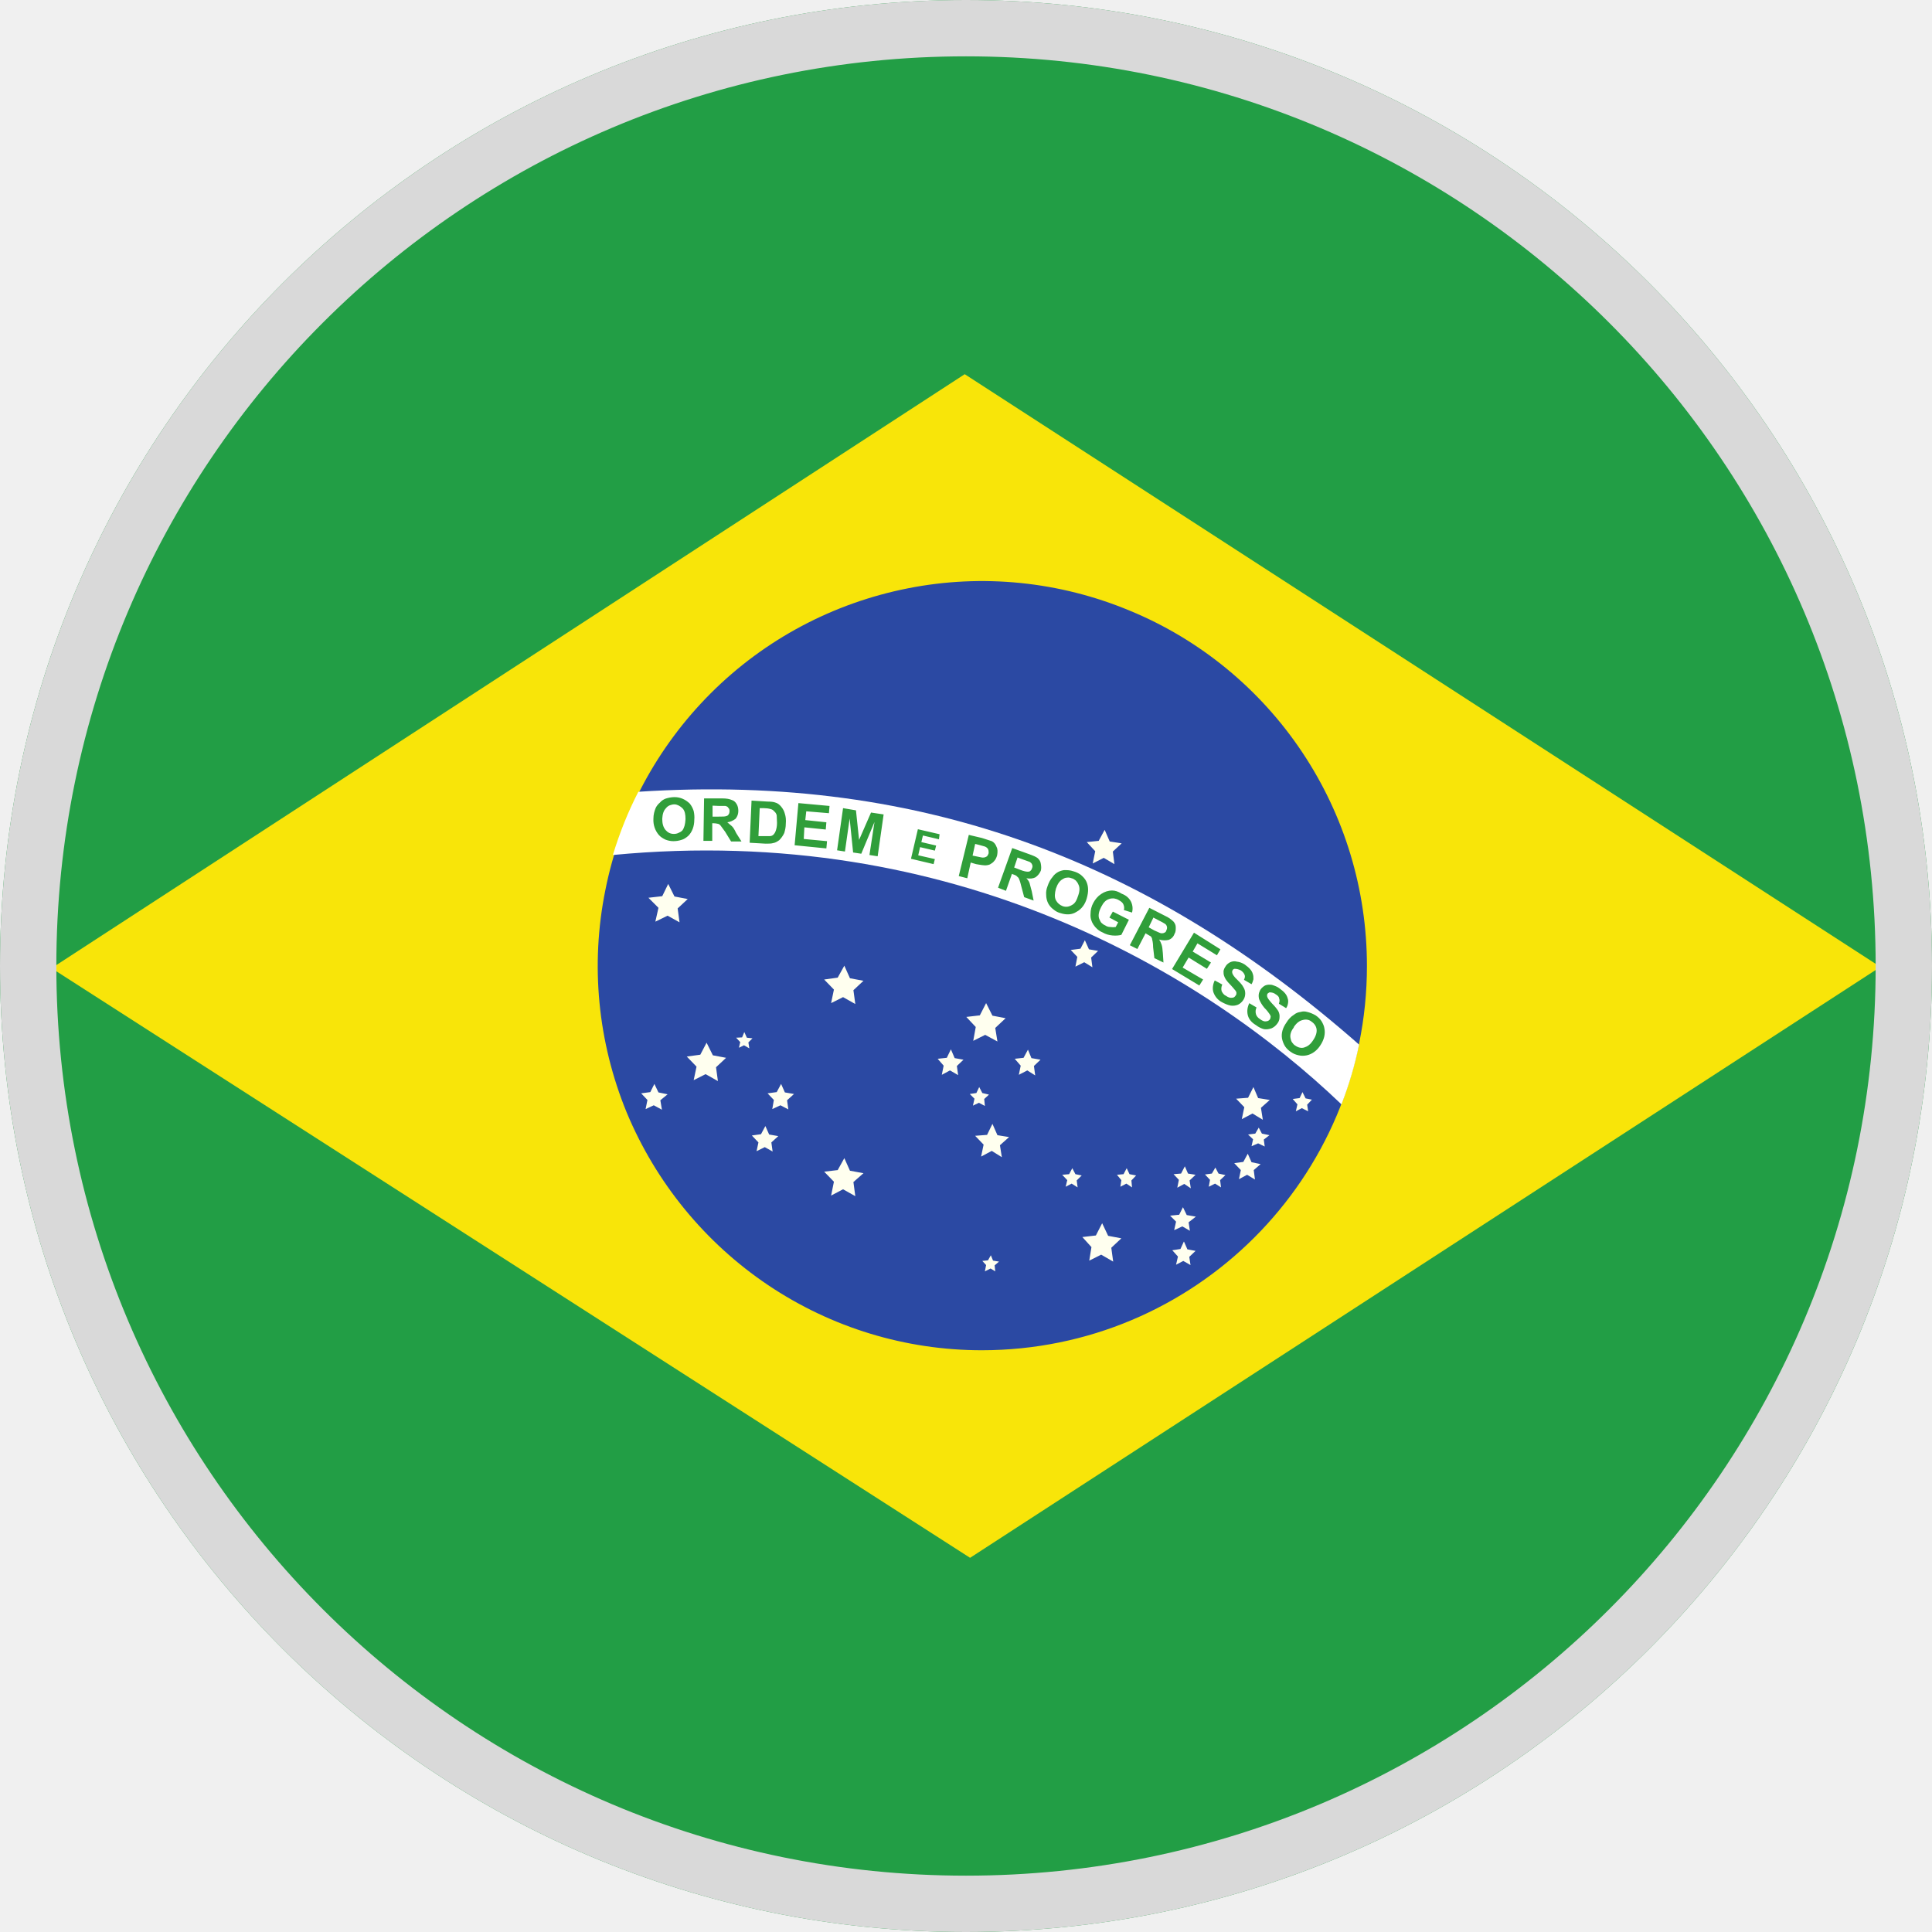
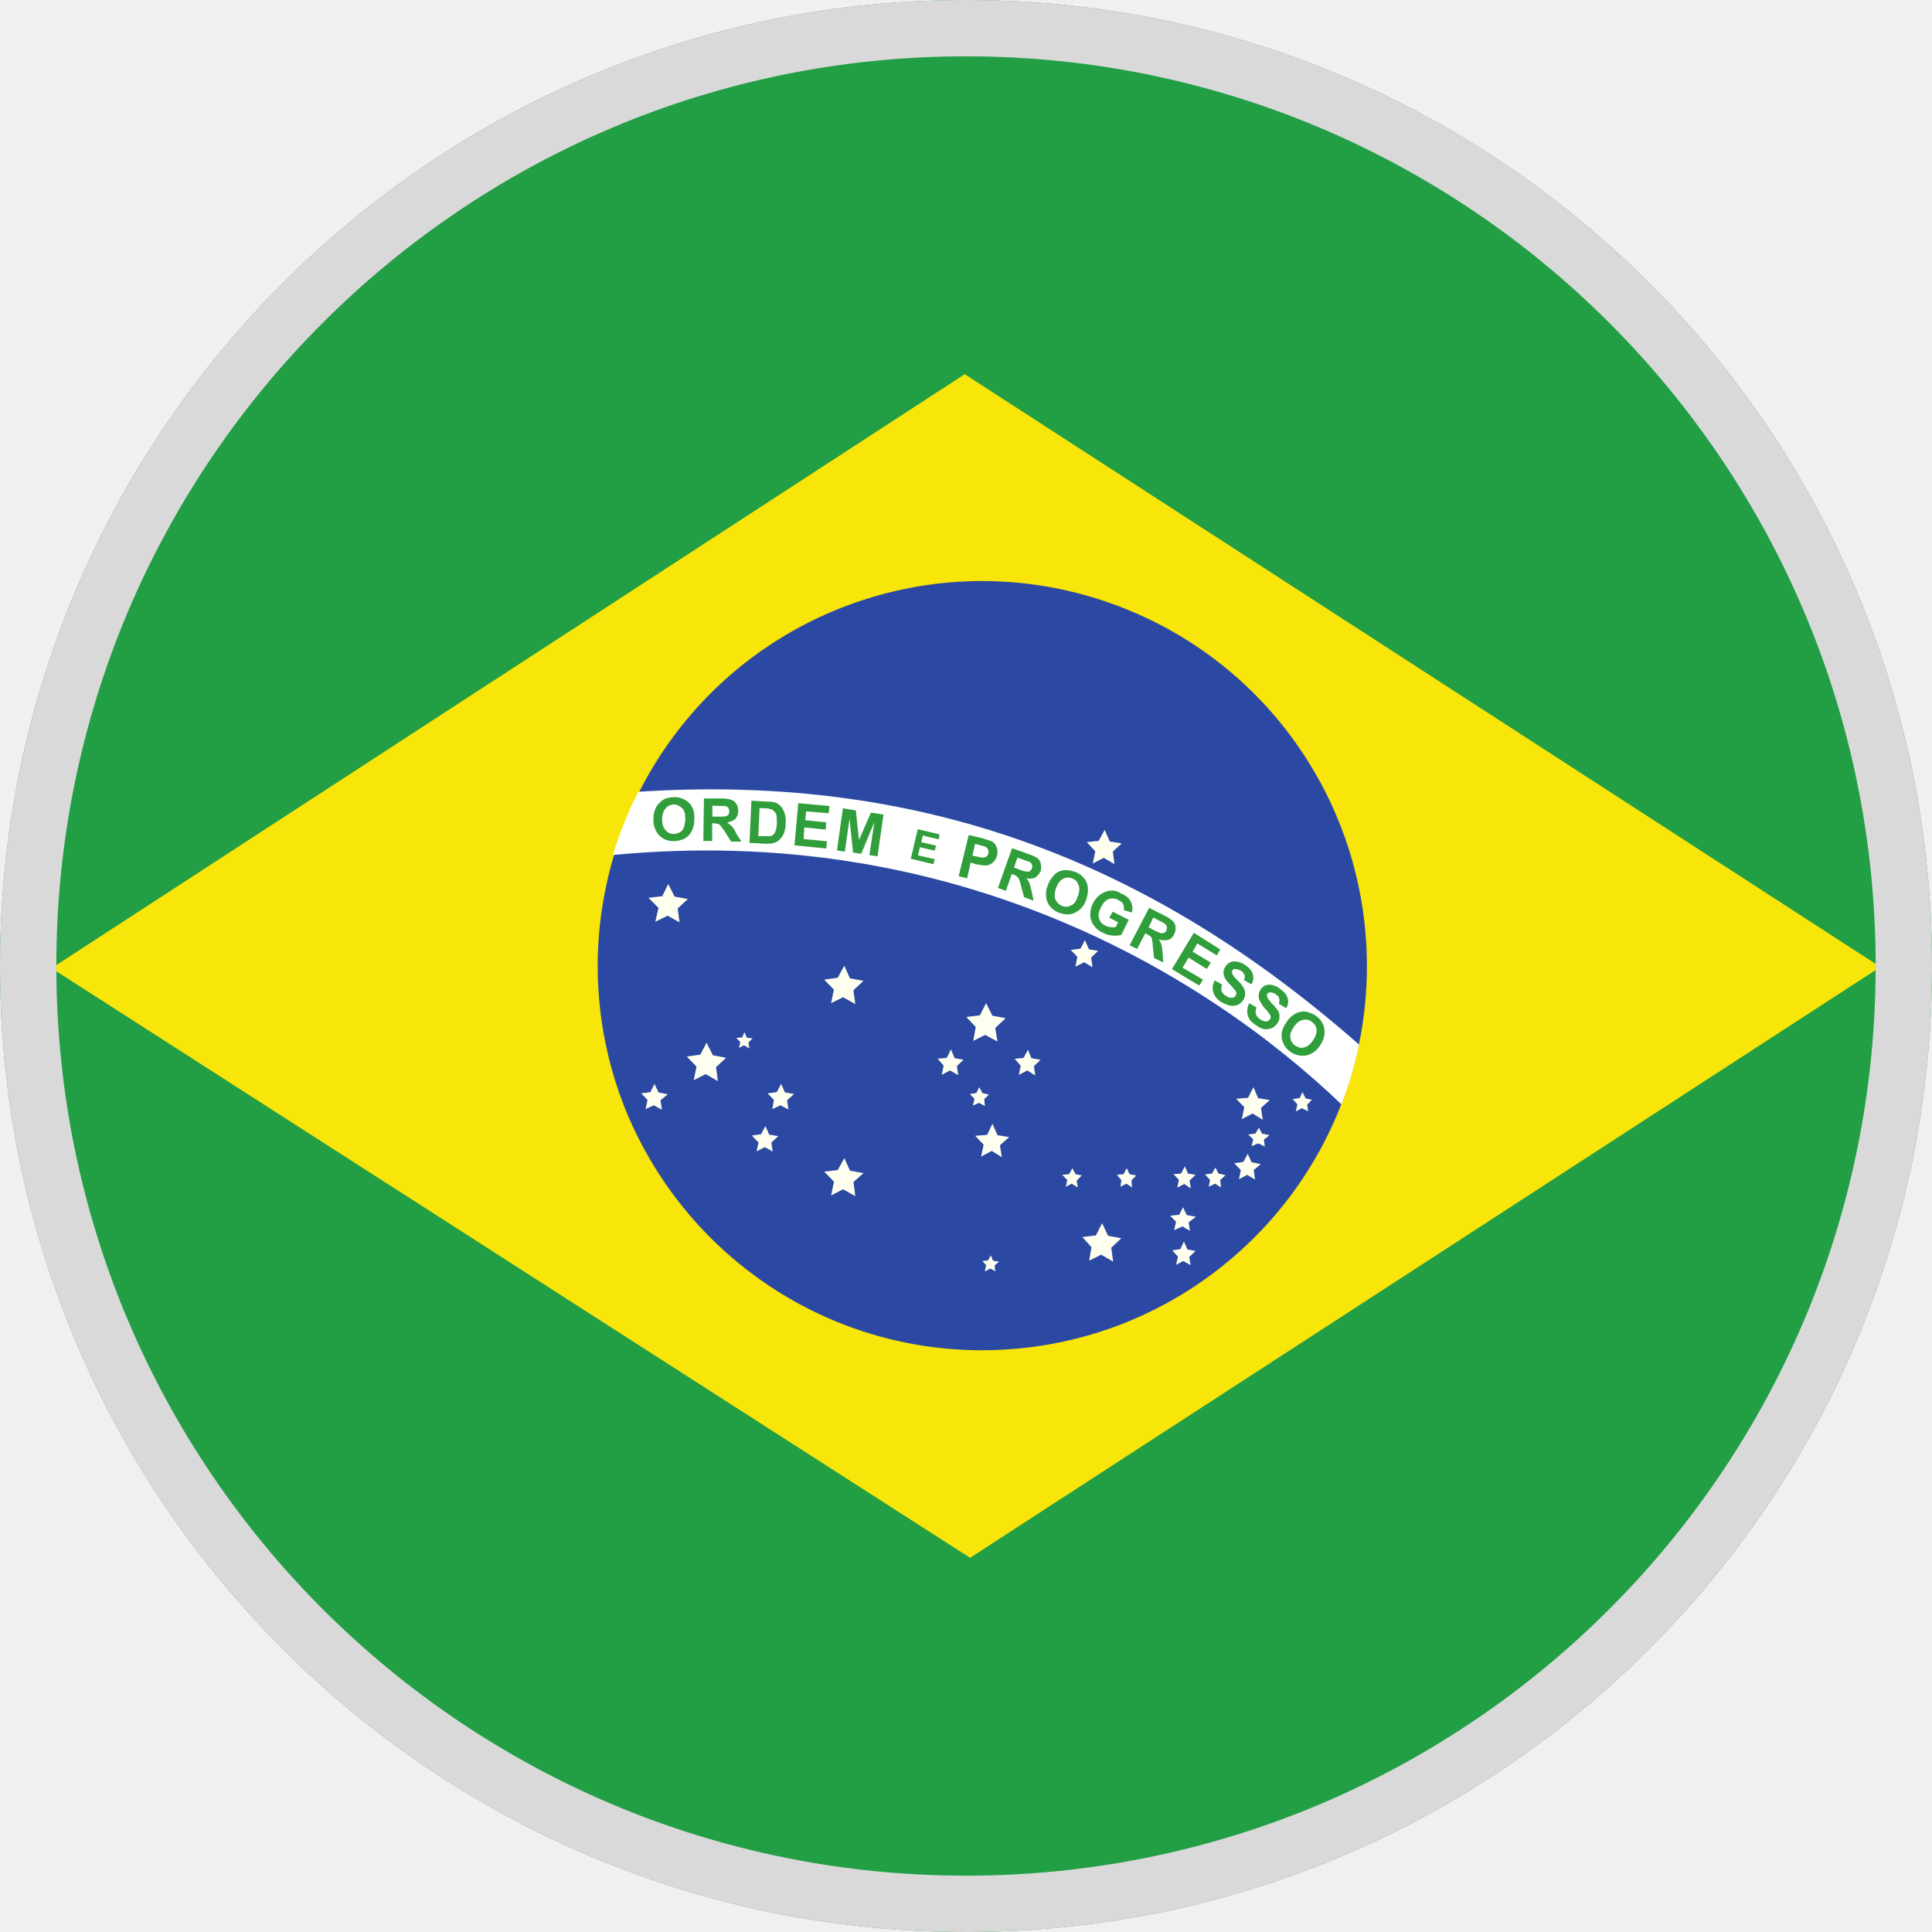
- <svg xmlns="http://www.w3.org/2000/svg" preserveAspectRatio="none" overflow="visible" style="display: block;" width="44" height="44" viewBox="0 0 44 44" fill="none">
-   <g id="Brazil">
-     <path id="Intersect" d="M22 44C34.15 44 44 34.15 44 22C44 9.85 34.15 0 22 0C9.85 0 0 9.85 0 22C0 34.15 9.85 44 22 44Z" fill-rule="evenodd" clip-rule="evenodd" fill="#229E45" />
-     <path id="Vector" d="M22.093 35.478L42.825 22.021L21.971 8.522L1.174 22.05L22.093 35.478Z" fill-rule="evenodd" clip-rule="evenodd" fill="#F8E509" />
-     <path id="Vector_2" d="M31.131 22C31.131 26.834 27.206 30.751 22.358 30.751C20.625 30.751 18.935 30.236 17.495 29.269C16.056 28.302 14.939 26.934 14.273 25.337C13.614 23.733 13.442 21.971 13.786 20.274C14.122 18.577 14.96 17.016 16.185 15.791C17.41 14.566 18.971 13.736 20.675 13.399C22.372 13.062 24.134 13.242 25.731 13.908C27.328 14.566 28.696 15.691 29.656 17.13C30.622 18.577 31.131 20.267 31.131 22Z" fill-rule="evenodd" clip-rule="evenodd" fill="#2B49A3" />
-     <path id="Union" d="M19.479 27.242L19.2 27.085L18.928 27.228L18.992 26.913L18.77 26.684L19.078 26.648L19.229 26.376L19.357 26.662L19.665 26.719L19.436 26.92L19.479 27.242ZM25.352 28.732L25.079 28.574L24.807 28.71L24.857 28.402L24.65 28.173L24.958 28.137L25.101 27.858L25.237 28.145L25.538 28.202L25.309 28.417L25.352 28.732ZM22.816 26.354L22.587 26.211L22.344 26.34L22.401 26.068L22.208 25.867L22.48 25.846L22.602 25.595L22.716 25.853L22.981 25.896L22.773 26.082L22.816 26.354ZM28.76 25.502L28.524 25.359L28.281 25.488L28.338 25.215L28.152 25.022L28.424 25.001L28.546 24.757L28.653 25.008L28.918 25.051L28.717 25.23L28.76 25.502ZM22.716 23.719L22.437 23.568L22.165 23.704L22.222 23.389L22.007 23.16L22.315 23.124L22.458 22.845L22.602 23.131L22.902 23.189L22.666 23.411L22.716 23.719ZM15.476 21.005L15.204 20.854L14.925 20.99L14.996 20.675L14.767 20.446L15.082 20.41L15.218 20.131L15.361 20.417L15.662 20.475L15.433 20.689L15.476 21.005ZM16.35 24.621L16.07 24.463L15.798 24.6L15.863 24.292L15.641 24.062L15.949 24.02L16.092 23.747L16.235 24.034L16.536 24.091L16.307 24.306L16.35 24.621ZM25.38 19.68L25.137 19.537L24.886 19.665L24.943 19.386L24.75 19.178L25.022 19.15L25.158 18.899L25.273 19.164L25.545 19.207L25.344 19.393L25.38 19.68ZM24.879 22.029L24.693 21.914L24.492 22.014L24.535 21.792L24.385 21.635L24.607 21.606L24.707 21.413L24.8 21.62L25.008 21.656L24.85 21.807L24.879 22.029ZM15.075 25.273L14.889 25.172L14.703 25.259L14.745 25.051L14.602 24.9L14.81 24.872L14.903 24.686L14.996 24.879L15.204 24.922L15.039 25.058L15.075 25.273ZM28.803 26.111L28.653 26.039L28.503 26.104L28.538 25.946L28.424 25.838L28.588 25.817L28.667 25.681L28.739 25.817L28.911 25.853L28.782 25.953L28.803 26.111ZM17.775 25.172L17.954 25.266L17.925 25.058L18.083 24.915L17.875 24.879L17.789 24.686L17.689 24.872L17.481 24.9L17.624 25.051L17.588 25.259L17.775 25.172ZM17.417 26.125L17.596 26.225L17.567 26.018L17.725 25.874L17.517 25.838L17.431 25.645L17.331 25.831L17.123 25.86L17.273 26.018L17.23 26.218L17.417 26.125ZM23.396 24.378L23.576 24.492L23.547 24.277L23.697 24.134L23.49 24.098L23.411 23.905L23.311 24.091L23.11 24.113L23.246 24.27L23.203 24.478L23.396 24.378ZM21.635 24.378L21.821 24.485L21.792 24.277L21.943 24.134L21.742 24.098L21.656 23.898L21.563 24.091L21.355 24.113L21.491 24.27L21.449 24.478L21.635 24.378ZM16.944 23.805L17.066 23.876L17.044 23.74L17.137 23.647L17.009 23.633L16.951 23.504L16.901 23.626L16.765 23.633L16.858 23.733L16.829 23.862L16.944 23.805ZM28.402 26.755L28.581 26.863L28.553 26.648L28.71 26.512L28.503 26.469L28.417 26.275L28.316 26.462L28.109 26.49L28.259 26.648L28.216 26.855L28.402 26.755ZM26.97 26.963L27.12 27.063L27.092 26.884L27.228 26.755L27.056 26.727L26.984 26.562L26.898 26.727L26.727 26.741L26.848 26.87L26.812 27.049L26.97 26.963ZM27.672 26.956L27.808 27.042L27.787 26.877L27.908 26.762L27.751 26.727L27.679 26.59L27.6 26.727L27.443 26.748L27.557 26.87L27.529 27.027L27.672 26.956ZM29.648 25.237L29.792 25.309L29.77 25.158L29.878 25.044L29.734 25.015L29.663 24.872L29.598 25.008L29.441 25.029L29.548 25.151L29.512 25.309L29.648 25.237ZM26.927 27.93L27.099 28.03L27.07 27.837L27.235 27.708L27.027 27.672L26.941 27.493L26.855 27.665L26.648 27.686L26.784 27.822L26.741 28.016L26.927 27.93ZM26.949 28.717L27.113 28.811L27.085 28.624L27.228 28.488L27.042 28.453L26.963 28.273L26.884 28.445L26.698 28.474L26.827 28.617L26.784 28.803L26.949 28.717ZM25.652 26.956L25.781 27.042L25.767 26.884L25.874 26.77L25.724 26.741L25.66 26.605L25.588 26.741L25.438 26.755L25.538 26.877L25.516 27.027L25.652 26.956ZM24.406 26.956L24.542 27.042L24.521 26.884L24.635 26.77L24.492 26.741L24.421 26.605L24.349 26.741L24.191 26.755L24.306 26.877L24.27 27.027L24.406 26.956ZM22.294 25.115L22.43 25.187L22.415 25.029L22.523 24.929L22.372 24.893L22.301 24.757L22.236 24.893L22.086 24.915L22.193 25.022L22.158 25.18L22.294 25.115ZM22.559 28.889L22.666 28.954L22.652 28.818L22.752 28.732L22.616 28.71L22.566 28.588L22.501 28.703L22.372 28.717L22.458 28.811L22.43 28.954L22.559 28.889ZM19.2 22.709L19.479 22.866L19.436 22.551L19.665 22.337L19.357 22.279L19.229 21.993L19.078 22.265L18.77 22.308L18.992 22.537L18.928 22.845L19.2 22.709Z" fill-rule="evenodd" clip-rule="evenodd" fill="#FFFFEF" />
-     <path id="Vector_3" d="M30.551 25.151C30.723 24.707 30.859 24.249 30.952 23.79C26.29 19.694 21.098 17.603 14.538 18.032C14.301 18.491 14.108 18.978 13.958 19.472C21.728 18.727 27.428 22.165 30.551 25.151Z" fill-rule="evenodd" clip-rule="evenodd" fill="white" />
-     <path id="Subtract" d="M14.881 18.648C14.881 18.548 14.903 18.477 14.931 18.405C14.953 18.355 14.989 18.312 15.032 18.276C15.06 18.24 15.103 18.212 15.153 18.19C15.218 18.169 15.29 18.154 15.361 18.154C15.504 18.154 15.612 18.212 15.705 18.297C15.748 18.348 15.777 18.405 15.798 18.469C15.812 18.534 15.819 18.605 15.812 18.67C15.812 18.82 15.762 18.949 15.676 19.035C15.626 19.078 15.576 19.114 15.519 19.128C15.454 19.15 15.39 19.157 15.333 19.157C15.268 19.157 15.211 19.143 15.153 19.121C15.096 19.092 15.046 19.064 15.003 19.014C14.917 18.913 14.874 18.785 14.881 18.648ZM28.46 22.852L28.617 22.945C28.596 22.988 28.588 23.038 28.603 23.096C28.617 23.146 28.653 23.182 28.696 23.21C28.746 23.246 28.789 23.268 28.832 23.26C28.875 23.26 28.904 23.239 28.925 23.21C28.932 23.189 28.939 23.167 28.939 23.146C28.932 23.124 28.918 23.096 28.904 23.081C28.889 23.06 28.854 23.01 28.796 22.953C28.746 22.895 28.703 22.824 28.674 22.752C28.66 22.688 28.66 22.63 28.689 22.573C28.71 22.516 28.76 22.473 28.811 22.444C28.861 22.422 28.918 22.422 28.968 22.43L28.968 22.43C29.033 22.451 29.097 22.473 29.147 22.516C29.247 22.587 29.305 22.652 29.326 22.738C29.34 22.773 29.34 22.816 29.333 22.852C29.326 22.895 29.312 22.931 29.29 22.96L29.126 22.859C29.14 22.816 29.147 22.773 29.133 22.745C29.133 22.709 29.104 22.673 29.054 22.645C29.018 22.616 28.975 22.602 28.932 22.602C28.918 22.594 28.904 22.602 28.896 22.609C28.882 22.616 28.875 22.623 28.868 22.63C28.854 22.652 28.854 22.673 28.861 22.702C28.868 22.73 28.904 22.781 28.968 22.852C29.04 22.924 29.083 22.981 29.111 23.024C29.133 23.067 29.147 23.117 29.14 23.174C29.14 23.225 29.119 23.275 29.09 23.311C29.054 23.361 29.011 23.396 28.961 23.418C28.904 23.439 28.846 23.447 28.789 23.439C28.732 23.425 28.667 23.396 28.603 23.346C28.495 23.282 28.438 23.203 28.417 23.117C28.395 23.024 28.41 22.931 28.453 22.845L28.46 22.852ZM27.665 22.329L27.837 22.422C27.815 22.465 27.808 22.523 27.822 22.573C27.844 22.616 27.872 22.659 27.922 22.68C27.973 22.716 28.016 22.73 28.059 22.723C28.102 22.723 28.123 22.702 28.145 22.666C28.159 22.652 28.159 22.63 28.159 22.609C28.159 22.594 28.145 22.566 28.123 22.544L28.123 22.544L28.123 22.544L28.123 22.544L28.123 22.544L28.123 22.544L28.123 22.544L28.123 22.544L28.123 22.544L28.123 22.544C28.087 22.501 28.051 22.458 28.016 22.422C27.937 22.344 27.894 22.279 27.88 22.229C27.865 22.193 27.865 22.158 27.865 22.115C27.872 22.079 27.887 22.043 27.908 22.014C27.93 21.971 27.973 21.936 28.016 21.914C28.066 21.893 28.116 21.885 28.166 21.9C28.23 21.907 28.288 21.928 28.345 21.964C28.445 22.036 28.51 22.1 28.531 22.179C28.546 22.215 28.546 22.258 28.546 22.301V22.301C28.538 22.337 28.524 22.38 28.503 22.415L28.331 22.315C28.352 22.265 28.359 22.236 28.345 22.201C28.331 22.165 28.302 22.129 28.259 22.1C28.216 22.079 28.173 22.064 28.123 22.064C28.116 22.064 28.102 22.064 28.094 22.072L28.09 22.075L28.086 22.079C28.079 22.084 28.073 22.088 28.073 22.093C28.059 22.115 28.059 22.136 28.066 22.165C28.073 22.193 28.109 22.251 28.18 22.315C28.252 22.387 28.295 22.437 28.316 22.48C28.345 22.523 28.359 22.573 28.359 22.623C28.359 22.68 28.345 22.73 28.316 22.773C28.288 22.816 28.245 22.859 28.195 22.881C28.145 22.902 28.087 22.91 28.03 22.902C27.958 22.888 27.894 22.859 27.829 22.824C27.744 22.781 27.672 22.702 27.636 22.602C27.607 22.516 27.622 22.415 27.665 22.329ZM26.691 22.072L27.192 21.241L27.794 21.62L27.715 21.756L27.271 21.484L27.163 21.671L27.579 21.921L27.486 22.064L27.07 21.807L26.934 22.036L27.4 22.308L27.314 22.444L26.698 22.072H26.691ZM25.266 20.897L25.344 20.761L25.71 20.947L25.538 21.291C25.488 21.305 25.416 21.312 25.337 21.305C25.259 21.298 25.18 21.277 25.108 21.234C25.022 21.198 24.951 21.134 24.9 21.055C24.857 20.99 24.829 20.904 24.836 20.818C24.836 20.725 24.857 20.639 24.9 20.561C24.943 20.482 25.001 20.41 25.079 20.36C25.151 20.31 25.237 20.281 25.33 20.281C25.395 20.281 25.466 20.303 25.545 20.353C25.66 20.396 25.724 20.467 25.76 20.539C25.796 20.618 25.803 20.704 25.781 20.783L25.595 20.725C25.609 20.682 25.602 20.632 25.581 20.589C25.559 20.546 25.523 20.525 25.473 20.496C25.438 20.475 25.402 20.467 25.366 20.46C25.33 20.46 25.294 20.46 25.259 20.475C25.187 20.496 25.13 20.553 25.079 20.654C25.029 20.747 25.008 20.84 25.029 20.912C25.044 20.947 25.058 20.983 25.079 21.012C25.108 21.04 25.137 21.062 25.172 21.076C25.201 21.098 25.244 21.112 25.287 21.112C25.33 21.119 25.366 21.119 25.409 21.112L25.466 21.005L25.266 20.897ZM19.064 19.365L19.2 18.405L19.494 18.455L19.565 19.128L19.837 18.505L20.124 18.548L19.988 19.501L19.801 19.472L19.916 18.72L19.615 19.443L19.429 19.415L19.35 18.641L19.243 19.393L19.064 19.365ZM18.097 19.25L18.183 18.29L18.892 18.355L18.878 18.52L18.362 18.477L18.34 18.677L18.82 18.727L18.806 18.892L18.319 18.842L18.305 19.107L18.835 19.157L18.82 19.322L18.097 19.25ZM16.035 18.183L16.02 19.15H16.221V18.749H16.256C16.287 18.749 16.312 18.754 16.341 18.76L16.341 18.76L16.357 18.763C16.378 18.77 16.4 18.785 16.414 18.806L16.514 18.942L16.65 19.164H16.887L16.765 18.971C16.729 18.892 16.693 18.835 16.665 18.813L16.564 18.727C16.629 18.72 16.693 18.691 16.751 18.648C16.794 18.598 16.815 18.534 16.815 18.469C16.815 18.405 16.801 18.348 16.772 18.305C16.751 18.269 16.715 18.233 16.665 18.219C16.615 18.197 16.55 18.183 16.443 18.183H16.035ZM17.116 18.233L17.474 18.255C17.553 18.255 17.617 18.262 17.653 18.276C17.71 18.29 17.753 18.326 17.789 18.369C17.832 18.419 17.861 18.477 17.875 18.534C17.896 18.598 17.904 18.67 17.896 18.763C17.896 18.835 17.882 18.899 17.861 18.971C17.832 19.035 17.789 19.092 17.746 19.135C17.703 19.164 17.66 19.193 17.61 19.2C17.567 19.214 17.503 19.214 17.438 19.214L17.073 19.193L17.116 18.233ZM22.064 19.014L21.835 19.952L22.029 20.002L22.107 19.644L22.229 19.68L22.281 19.689C22.344 19.699 22.396 19.708 22.43 19.708C22.473 19.708 22.509 19.701 22.544 19.687L22.544 19.687C22.58 19.665 22.616 19.644 22.637 19.615C22.673 19.579 22.695 19.529 22.709 19.479C22.723 19.4 22.723 19.336 22.695 19.286C22.673 19.221 22.63 19.178 22.587 19.157L22.365 19.085L22.064 19.014ZM22.73 20.217L23.053 19.314L23.432 19.451C23.533 19.486 23.597 19.515 23.633 19.544C23.669 19.579 23.697 19.615 23.704 19.672C23.712 19.723 23.719 19.773 23.704 19.83C23.676 19.895 23.633 19.945 23.583 19.98C23.525 20.009 23.461 20.016 23.375 20.002C23.404 20.031 23.432 20.066 23.447 20.109L23.497 20.296L23.54 20.51L23.325 20.432L23.26 20.188C23.246 20.131 23.232 20.074 23.21 20.023C23.203 20.002 23.189 19.98 23.167 19.966C23.153 19.945 23.124 19.93 23.081 19.916L23.046 19.902L22.91 20.288L22.73 20.217ZM23.977 19.966C23.919 20.031 23.884 20.102 23.855 20.188C23.833 20.245 23.819 20.31 23.826 20.381C23.826 20.446 23.841 20.51 23.869 20.568C23.898 20.625 23.941 20.675 23.991 20.711C24.041 20.754 24.098 20.783 24.156 20.797C24.292 20.84 24.413 20.833 24.514 20.768C24.636 20.704 24.714 20.589 24.75 20.46C24.793 20.31 24.793 20.181 24.736 20.066C24.707 20.009 24.664 19.966 24.614 19.923C24.564 19.887 24.507 19.859 24.449 19.844C24.37 19.816 24.306 19.816 24.234 19.816C24.184 19.823 24.141 19.837 24.098 19.859C24.048 19.887 24.005 19.923 23.977 19.966ZM25.731 21.527L26.175 20.675L26.54 20.861C26.605 20.89 26.669 20.933 26.727 20.99C26.755 21.026 26.777 21.062 26.777 21.119C26.777 21.176 26.777 21.227 26.748 21.27C26.727 21.334 26.676 21.384 26.612 21.406C26.547 21.42 26.476 21.42 26.397 21.398C26.422 21.429 26.436 21.465 26.448 21.498L26.448 21.498L26.454 21.513C26.469 21.556 26.476 21.613 26.483 21.706L26.497 21.921L26.29 21.821L26.261 21.57C26.261 21.506 26.254 21.449 26.24 21.398C26.24 21.37 26.225 21.348 26.211 21.327L26.125 21.277L26.089 21.255L25.903 21.613L25.731 21.527ZM29.469 23.11C29.398 23.153 29.34 23.217 29.297 23.289C29.211 23.411 29.176 23.533 29.197 23.654C29.211 23.719 29.233 23.776 29.269 23.833C29.305 23.884 29.348 23.926 29.405 23.962C29.455 23.998 29.512 24.02 29.577 24.034C29.634 24.048 29.698 24.048 29.763 24.034C29.892 24.005 29.999 23.919 30.071 23.805C30.157 23.676 30.185 23.547 30.164 23.432C30.157 23.368 30.128 23.311 30.099 23.26C30.064 23.203 30.014 23.16 29.963 23.124C29.899 23.088 29.834 23.06 29.77 23.046C29.72 23.031 29.67 23.031 29.62 23.046C29.562 23.053 29.512 23.074 29.469 23.11ZM20.747 19.558L20.904 18.885L21.398 18.999L21.384 19.114L21.019 19.028L20.983 19.178L21.32 19.257L21.291 19.372L20.954 19.293L20.912 19.479L21.291 19.565L21.262 19.68L20.747 19.558ZM15.082 18.648C15.082 18.756 15.104 18.835 15.154 18.899C15.204 18.956 15.261 18.992 15.347 18.992C15.383 18.992 15.419 18.985 15.447 18.971C15.483 18.956 15.512 18.942 15.54 18.913C15.583 18.856 15.605 18.777 15.612 18.656C15.612 18.548 15.598 18.469 15.547 18.412C15.519 18.384 15.49 18.362 15.462 18.348C15.433 18.333 15.397 18.319 15.361 18.319C15.325 18.319 15.29 18.326 15.254 18.34C15.218 18.355 15.19 18.376 15.168 18.405C15.111 18.462 15.089 18.541 15.082 18.648ZM16.228 18.598H16.364C16.457 18.598 16.521 18.598 16.543 18.584C16.564 18.584 16.586 18.562 16.593 18.548C16.607 18.534 16.615 18.498 16.615 18.477C16.615 18.441 16.607 18.412 16.586 18.398C16.579 18.376 16.55 18.362 16.521 18.355H16.385L16.228 18.348V18.598ZM17.273 19.042L17.302 18.405H17.395C17.445 18.405 17.503 18.412 17.553 18.426C17.581 18.434 17.61 18.448 17.631 18.477C17.66 18.498 17.682 18.534 17.689 18.57L17.696 18.741C17.696 18.82 17.682 18.878 17.667 18.921C17.653 18.963 17.631 18.992 17.617 19.006C17.596 19.028 17.567 19.042 17.531 19.042H17.273ZM22.208 19.221L22.15 19.486L22.258 19.508L22.276 19.512C22.333 19.525 22.382 19.536 22.408 19.529C22.43 19.529 22.458 19.515 22.48 19.501C22.494 19.479 22.509 19.458 22.516 19.429C22.516 19.393 22.516 19.365 22.501 19.336C22.487 19.314 22.465 19.293 22.43 19.279L22.301 19.243L22.215 19.221H22.208ZM23.232 19.809L23.103 19.759H23.096L23.174 19.529L23.311 19.579L23.454 19.63C23.475 19.644 23.497 19.665 23.504 19.687C23.518 19.715 23.518 19.744 23.504 19.773C23.497 19.801 23.482 19.823 23.461 19.837C23.447 19.852 23.425 19.852 23.404 19.852C23.375 19.852 23.318 19.844 23.232 19.809ZM24.048 20.238C24.02 20.346 24.012 20.432 24.048 20.503C24.084 20.568 24.134 20.611 24.206 20.639C24.277 20.661 24.342 20.654 24.413 20.611C24.485 20.575 24.521 20.503 24.557 20.389C24.593 20.288 24.593 20.203 24.557 20.138C24.542 20.102 24.521 20.074 24.499 20.052C24.471 20.031 24.442 20.009 24.406 20.002C24.37 19.988 24.335 19.981 24.299 19.988C24.263 19.988 24.234 20.002 24.199 20.024C24.134 20.059 24.084 20.131 24.048 20.238ZM26.29 21.191L26.161 21.119L26.268 20.897L26.404 20.969C26.447 20.99 26.49 21.012 26.533 21.04C26.555 21.055 26.569 21.076 26.576 21.105C26.583 21.134 26.576 21.162 26.562 21.191C26.555 21.219 26.54 21.234 26.519 21.241C26.497 21.255 26.469 21.255 26.447 21.255C26.434 21.255 26.409 21.244 26.371 21.227L26.371 21.227L26.37 21.226C26.348 21.216 26.321 21.204 26.29 21.191ZM29.469 23.396C29.398 23.482 29.376 23.568 29.39 23.64C29.398 23.676 29.405 23.712 29.426 23.74C29.448 23.769 29.469 23.797 29.498 23.812C29.569 23.862 29.641 23.876 29.705 23.855C29.777 23.833 29.841 23.79 29.906 23.69C29.97 23.597 29.992 23.511 29.985 23.447C29.978 23.375 29.935 23.311 29.87 23.268C29.813 23.218 29.734 23.21 29.663 23.232C29.598 23.246 29.526 23.296 29.462 23.396H29.469Z" fill-rule="evenodd" clip-rule="evenodd" fill="#309E3A" />
-     <path id="Ellipse 203 (Stroke)" d="M22 42.717C33.441 42.717 42.717 33.441 42.717 22C42.717 10.559 33.441 1.283 22 1.283C10.559 1.283 1.283 10.559 1.283 22C1.283 33.441 10.559 42.717 22 42.717ZM22 44C34.15 44 44 34.15 44 22C44 9.85 34.15 0 22 0C9.85 0 0 9.85 0 22C0 34.15 9.85 44 22 44Z" fill-rule="evenodd" clip-rule="evenodd" fill="#D9D9D9" />
+ <svg xmlns="http://www.w3.org/2000/svg" width="44" height="44" fill="none" overflow="visible" preserveAspectRatio="none" style="display:block" viewBox="0 0 44 44">
+   <g fill-rule="evenodd" clip-rule="evenodd">
+     <path fill="#229e45" d="M22 44c12.15 0 22-9.85 22-22S34.15 0 22 0 0 9.85 0 22s9.85 22 22 22" />
+     <path fill="#f8e509" d="m22.093 35.478 20.732-13.456L21.971 8.522l-20.797 13.528z" />
+     <path fill="#2b49a3" d="M31.131 22c0 4.834-3.925 8.751-8.773 8.751a8.715 8.715 0 0 1-4.863-1.482c-1.44-.967-2.557-2.335-3.223-3.932-.659-1.604-.831-3.366-.487-5.063.337-1.697 1.174-3.259 2.399-4.483s2.786-2.055 4.49-2.392c1.697-.337 3.459-.158 5.056.508 1.597.659 2.965 1.783 3.925 3.223.967 1.447 1.475 3.137 1.475 4.87" />
+     <path fill="#ffffef" d="m19.479 27.242-.279-.158-.272.143.065-.315-.222-.229.308-.036.15-.272.129.286.308.057-.229.201zm5.872 1.49-.272-.158-.272.136.05-.308-.208-.229.308-.036.143-.279.136.286.301.057-.229.215zm-2.535-2.378-.229-.143-.243.129.057-.272-.193-.201.272-.021.122-.251.115.258.265.043-.208.186zm5.944-.852-.236-.143-.243.129.057-.272-.186-.193.272-.021.122-.243.107.251.265.043-.201.179zm-6.044-1.783-.279-.15-.272.136.057-.315-.215-.229.308-.036.143-.279.143.286.301.057-.236.222zm-7.24-2.714-.272-.15-.279.136.072-.315-.229-.229.315-.036.136-.279.143.286.301.057-.229.215zm.874 3.616-.279-.158-.272.136.064-.308-.222-.229.308-.043.143-.272.143.286.301.057-.229.215zm9.031-4.941-.243-.143-.251.129.057-.279-.193-.208.272-.029.136-.251.115.265.272.043-.201.186zm-.501 2.349-.186-.115-.201.1.043-.222-.15-.158.222-.029.1-.193.093.208.208.036-.158.15zm-9.804 3.244-.186-.1-.186.086.043-.208-.143-.15.208-.029.093-.186.093.193.208.043-.165.136zm13.729.838-.15-.072-.15.064.036-.158-.115-.107.165-.021.079-.136.072.136.172.036-.129.1zm-11.029-.938.179.093-.029-.208.158-.143-.208-.036-.086-.193-.1.186-.208.029.143.15-.036.208zm-.358.953.179.1-.029-.208.158-.143-.208-.036-.086-.193-.1.186-.208.029.15.158-.043.201zm5.98-1.747.179.115-.029-.215.15-.143-.208-.036-.079-.193-.1.186-.201.021.136.158-.043.208zm-1.762 0 .186.107-.029-.208.15-.143-.201-.036-.086-.201-.093.193-.208.021.136.158-.043.208zm-4.691-.573.122.072-.021-.136.093-.093-.129-.014-.057-.129-.05.122-.136.007.093.1-.029.129zm11.458 2.95.179.107-.029-.215.158-.136-.208-.043-.086-.193-.1.186-.208.029.15.158-.043.208zm-1.432.208.15.1-.029-.179.136-.129-.172-.029-.072-.165-.086.165-.172.014.122.129-.036.179zm.702-.007.136.086-.021-.165.122-.115-.158-.036-.072-.136-.079.136-.158.021.115.122-.029.158zm1.976-1.719.143.072-.021-.15.107-.115-.143-.029-.072-.143-.065.136-.158.021.107.122-.036.158zm-2.721 2.693.172.1-.029-.193.165-.129-.208-.036-.086-.179-.086.172-.208.021.136.136-.043.193zm.021.788.165.093-.029-.186.143-.136-.186-.036-.079-.179-.079.172-.186.029.129.143-.043.186zm-1.296-1.762.129.086-.014-.158.107-.115-.15-.029-.065-.136-.072.136-.15.014.1.122-.021.15zm-1.246 0 .136.086-.021-.158.115-.115-.143-.029-.072-.136-.072.136-.158.014.115.122-.036.15zm-2.113-1.841.136.072-.014-.158.107-.1-.15-.036-.072-.136-.065.136-.15.021.107.107-.036.158zm.265 3.774.107.065-.014-.136.1-.086-.136-.021-.05-.122-.065.115-.129.014.086.093-.029.143zm-3.359-6.18.279.158-.043-.315.229-.215-.308-.057-.129-.286-.15.272-.308.043.222.229-.065.308z" />
+     <path fill="#fff" d="M30.551 25.151a8.44 8.44 0 0 0 .401-1.361c-4.662-4.096-9.854-6.188-16.414-5.758-.236.458-.43.945-.58 1.44 7.77-.745 13.471 2.693 16.593 5.679" />
+     <path fill="#309e3a" d="M14.881 18.648c0-.1.021-.172.05-.243.021-.05.057-.093.1-.129.029-.036.072-.064.122-.086a.67.67 0 0 1 .208-.036c.143 0 .251.057.344.143.043.05.072.107.093.172.014.065.021.136.014.201 0 .15-.05.279-.136.365-.05.043-.1.079-.158.093a.6.6 0 0 1-.186.029c-.065 0-.122-.014-.179-.036-.057-.029-.107-.057-.15-.107-.086-.1-.129-.229-.122-.365m13.578 4.204.158.093c-.021.043-.029.093-.014.15.014.05.05.086.093.115.05.036.093.057.136.05.043 0 .072-.021.093-.05.007-.021.014-.043.014-.065-.007-.021-.021-.05-.036-.064a.87.87 0 0 0-.107-.129.72.72 0 0 1-.122-.201c-.014-.065-.014-.122.014-.179.021-.057.072-.1.122-.129.05-.021.107-.021.158-.014.065.021.129.043.179.086.1.072.158.136.179.222.014.036.014.079.007.115q-.011.065-.043.107l-.165-.1c.014-.043.021-.086.007-.115 0-.036-.029-.072-.079-.1a.195.195 0 0 0-.122-.043c-.014-.007-.029 0-.036.007a.1.1 0 0 0-.029.021c-.014.021-.014.043-.007.072q.011.043.107.15c.072.072.115.129.143.172.021.043.036.093.029.15 0 .05-.021.1-.05.136q-.054.075-.129.107a.36.36 0 0 1-.172.021.505.505 0 0 1-.186-.093c-.107-.065-.165-.143-.186-.229-.021-.093-.007-.186.036-.272zm-.795-.523.172.093a.216.216 0 0 0-.014.15c.021.043.05.086.1.107.05.036.093.05.136.043.043 0 .064-.021.086-.057.014-.014.014-.036.014-.057 0-.014-.014-.043-.036-.064l-0-0-0-0c-.036-.043-.071-.086-.107-.121-.079-.079-.122-.143-.136-.193-.014-.036-.014-.072-.014-.115a.25.25 0 0 1 .043-.1c.021-.043.065-.079.107-.1.05-.021.1-.029.15-.014.065.007.122.029.179.065.1.072.165.136.186.215.014.036.014.079.014.122a.38.38 0 0 1-.043.115l-.172-.1c.021-.05.029-.079.014-.115s-.043-.072-.086-.1c-.043-.021-.086-.036-.136-.036-.007 0-.021 0-.029.007l-.004.004-.005.004c-.006.005-.013.009-.013.014-.014.021-.014.043-.007.072s.043.086.115.15c.072.072.115.122.136.165a.26.26 0 0 1 .043.143q0 .086-.043.15c-.029.043-.072.086-.122.107a.32.32 0 0 1-.165.021c-.072-.014-.136-.043-.201-.079-.086-.043-.158-.122-.193-.222-.029-.086-.014-.186.029-.272m-.974-.258.501-.831.602.38-.079.136-.444-.272-.107.186.415.251-.093.143-.415-.258-.136.229.466.272-.086.136-.616-.372zm-1.425-1.175.079-.136.365.186-.172.344c-.05.014-.122.021-.201.014s-.158-.029-.229-.072c-.086-.036-.158-.1-.208-.179-.043-.065-.072-.15-.065-.236a.53.53 0 0 1 .065-.258c.043-.079.1-.15.179-.201a.435.435 0 0 1 .251-.079c.064 0 .136.021.215.072.115.043.179.115.215.186a.36.36 0 0 1 .021.243l-.186-.057c.014-.043.007-.093-.014-.136s-.057-.065-.107-.093c-.036-.021-.072-.029-.107-.036-.036 0-.072 0-.107.014-.072.021-.129.079-.179.179-.05.093-.072.186-.05.258.014.036.029.072.05.1.029.029.057.05.093.065.029.021.072.036.115.036a.35.35 0 0 0 .122 0l.057-.107zm-6.202-1.532.136-.96.294.05.072.673.272-.623.286.043-.136.953-.186-.029.115-.752-.301.723-.186-.029-.079-.773-.107.752zm-.967-.115.086-.96.709.064-.014.165-.516-.043-.021.201.48.05-.014.165-.487-.05-.014.265.53.05-.014.165zm-2.062-1.067-.014.967h.201v-.401h.036c.031 0 .056.005.085.011l.015.003a.112.112 0 0 1 .057.043l.1.136.136.222h.236l-.122-.193c-.036-.079-.072-.136-.1-.158l-.1-.086c.064-.007.129-.036.186-.079a.275.275 0 0 0 .064-.179c0-.065-.014-.122-.043-.165-.021-.036-.057-.072-.107-.086-.05-.021-.115-.036-.222-.036zm1.081.05.358.021c.079 0 .143.007.179.021.057.014.1.05.136.093a.41.41 0 0 1 .086.165c.021.064.029.136.021.229 0 .072-.014.136-.036.208a.56.56 0 0 1-.115.165c-.043.029-.086.057-.136.065-.043.014-.107.014-.172.014l-.365-.021zm4.949.781-.229.938.193.05.079-.358.122.036.052.009c.063.011.115.02.149.02a.3.3 0 0 0 .115-.021c.036-.021.072-.043.093-.072.036-.036.057-.086.072-.136.014-.079.014-.143-.014-.193-.021-.064-.065-.107-.107-.129l-.222-.072zm.666 1.203.322-.902.38.136c.1.036.165.065.201.093.036.036.065.072.072.129.007.05.014.1 0 .158a.366.366 0 0 1-.122.15c-.057.029-.122.036-.208.021.029.029.057.064.072.107l.05.186.043.215-.215-.079-.065-.243c-.014-.057-.029-.115-.05-.165a.112.112 0 0 0-.043-.057c-.014-.021-.043-.036-.086-.05l-.036-.014-.136.387zm1.246-.251c-.057.065-.093.136-.122.222-.021.057-.036.122-.029.193 0 .065.014.129.043.186a.394.394 0 0 0 .122.143.405.405 0 0 0 .165.086c.136.043.258.036.358-.029.122-.064.201-.179.236-.308.043-.15.043-.279-.014-.394-.029-.057-.072-.1-.122-.143-.05-.036-.107-.065-.165-.079-.079-.029-.143-.029-.215-.029a.43.43 0 0 0-.136.043c-.05.029-.093.065-.122.107m1.754 1.561.444-.852.365.186a.63.63 0 0 1 .186.129c.029.036.05.072.05.129s0 .107-.029.15a.214.214 0 0 1-.136.136.44.44 0 0 1-.215-.007c.025.031.039.067.051.099l.006.015c.014.043.021.1.029.193l.014.215-.208-.1-.029-.251a.63.63 0 0 0-.021-.172c0-.029-.014-.05-.029-.072l-.086-.05-.036-.021-.186.358zm3.738 1.583c-.072.043-.129.107-.172.179-.086.122-.122.243-.1.365a.55.55 0 0 0 .072.179.47.47 0 0 0 .136.129c.05.036.107.057.172.072a.41.41 0 0 0 .186 0c.129-.029.236-.115.308-.229.086-.129.115-.258.093-.372-.007-.065-.036-.122-.065-.172-.036-.057-.086-.1-.136-.136-.065-.036-.129-.065-.193-.079a.267.267 0 0 0-.15 0 .285.285 0 0 0-.15.064m-8.723-3.552.158-.673.494.115-.014.115-.365-.086-.036.15.337.079-.029.115-.337-.079-.043.186.38.086-.029.115zm-5.665-.909c0 .107.021.186.072.251.05.057.107.093.193.093a.23.23 0 0 0 .1-.021c.036-.014.064-.029.093-.057.043-.057.064-.136.072-.258 0-.107-.014-.186-.065-.243a.34.34 0 0 0-.086-.064c-.029-.014-.065-.029-.1-.029a.29.29 0 0 0-.107.021.196.196 0 0 0-.086.064c-.057.057-.079.136-.086.243m1.146-.05h.136c.093 0 .158 0 .179-.014.021 0 .043-.021.05-.036.014-.014.021-.05.021-.072 0-.036-.007-.065-.029-.079-.007-.021-.036-.036-.064-.043h-.136l-.158-.007zm1.046.444.029-.637h.093a.6.6 0 0 1 .158.021.136.136 0 0 1 .079.05.16.16 0 0 1 .057.093l.007.172a.55.55 0 0 1-.029.179.22.22 0 0 1-.05.086.12.12 0 0 1-.086.036zm4.934.179-.057.265.107.021.018.004c.057.013.106.024.132.017.021 0 .05-.014.072-.029.014-.021.029-.043.036-.072 0-.036 0-.064-.014-.093a.15.15 0 0 0-.072-.057l-.129-.036-.086-.021zm1.024.587-.129-.05h-.007l.079-.229.136.05.143.05c.021.014.043.036.05.057a.092.092 0 0 1 0 .086q-.011.043-.043.064c-.014.014-.036.014-.057.014-.029 0-.086-.007-.172-.043m.817.43c-.029.107-.036.193 0 .265.036.064.086.107.158.136.072.021.136.014.208-.029.072-.036.107-.107.143-.222.036-.1.036-.186 0-.251a.26.26 0 0 0-.057-.086c-.029-.021-.057-.043-.093-.05-.036-.014-.072-.021-.107-.014-.036 0-.065.014-.1.036q-.097.054-.15.215m2.241.952-.129-.072.107-.222.136.072c.043.021.086.043.129.072q.032.021.043.064c.007.029 0 .057-.014.086-.007.029-.021.043-.043.05-.021.014-.05.014-.072.014-.014 0-.038-.011-.076-.029h-0l-0-0c-.022-.01-.049-.022-.081-.035m3.179 2.206c-.072.086-.093.172-.079.243.007.036.014.072.036.1s.043.057.072.072c.072.05.143.064.208.043.072-.021.136-.064.201-.165.064-.093.086-.179.079-.243-.007-.072-.05-.136-.115-.179-.057-.05-.136-.057-.208-.036-.065.014-.136.064-.201.165z" />
+     <path fill="#d9d9d9" d="M22 42.717c11.441 0 20.717-9.275 20.717-20.717S33.441 1.283 22 1.283 1.283 10.559 1.283 22 10.559 42.717 22 42.717M22 44c12.15 0 22-9.85 22-22S34.15 0 22 0 0 9.85 0 22s9.85 22 22 22" />
  </g>
</svg>
